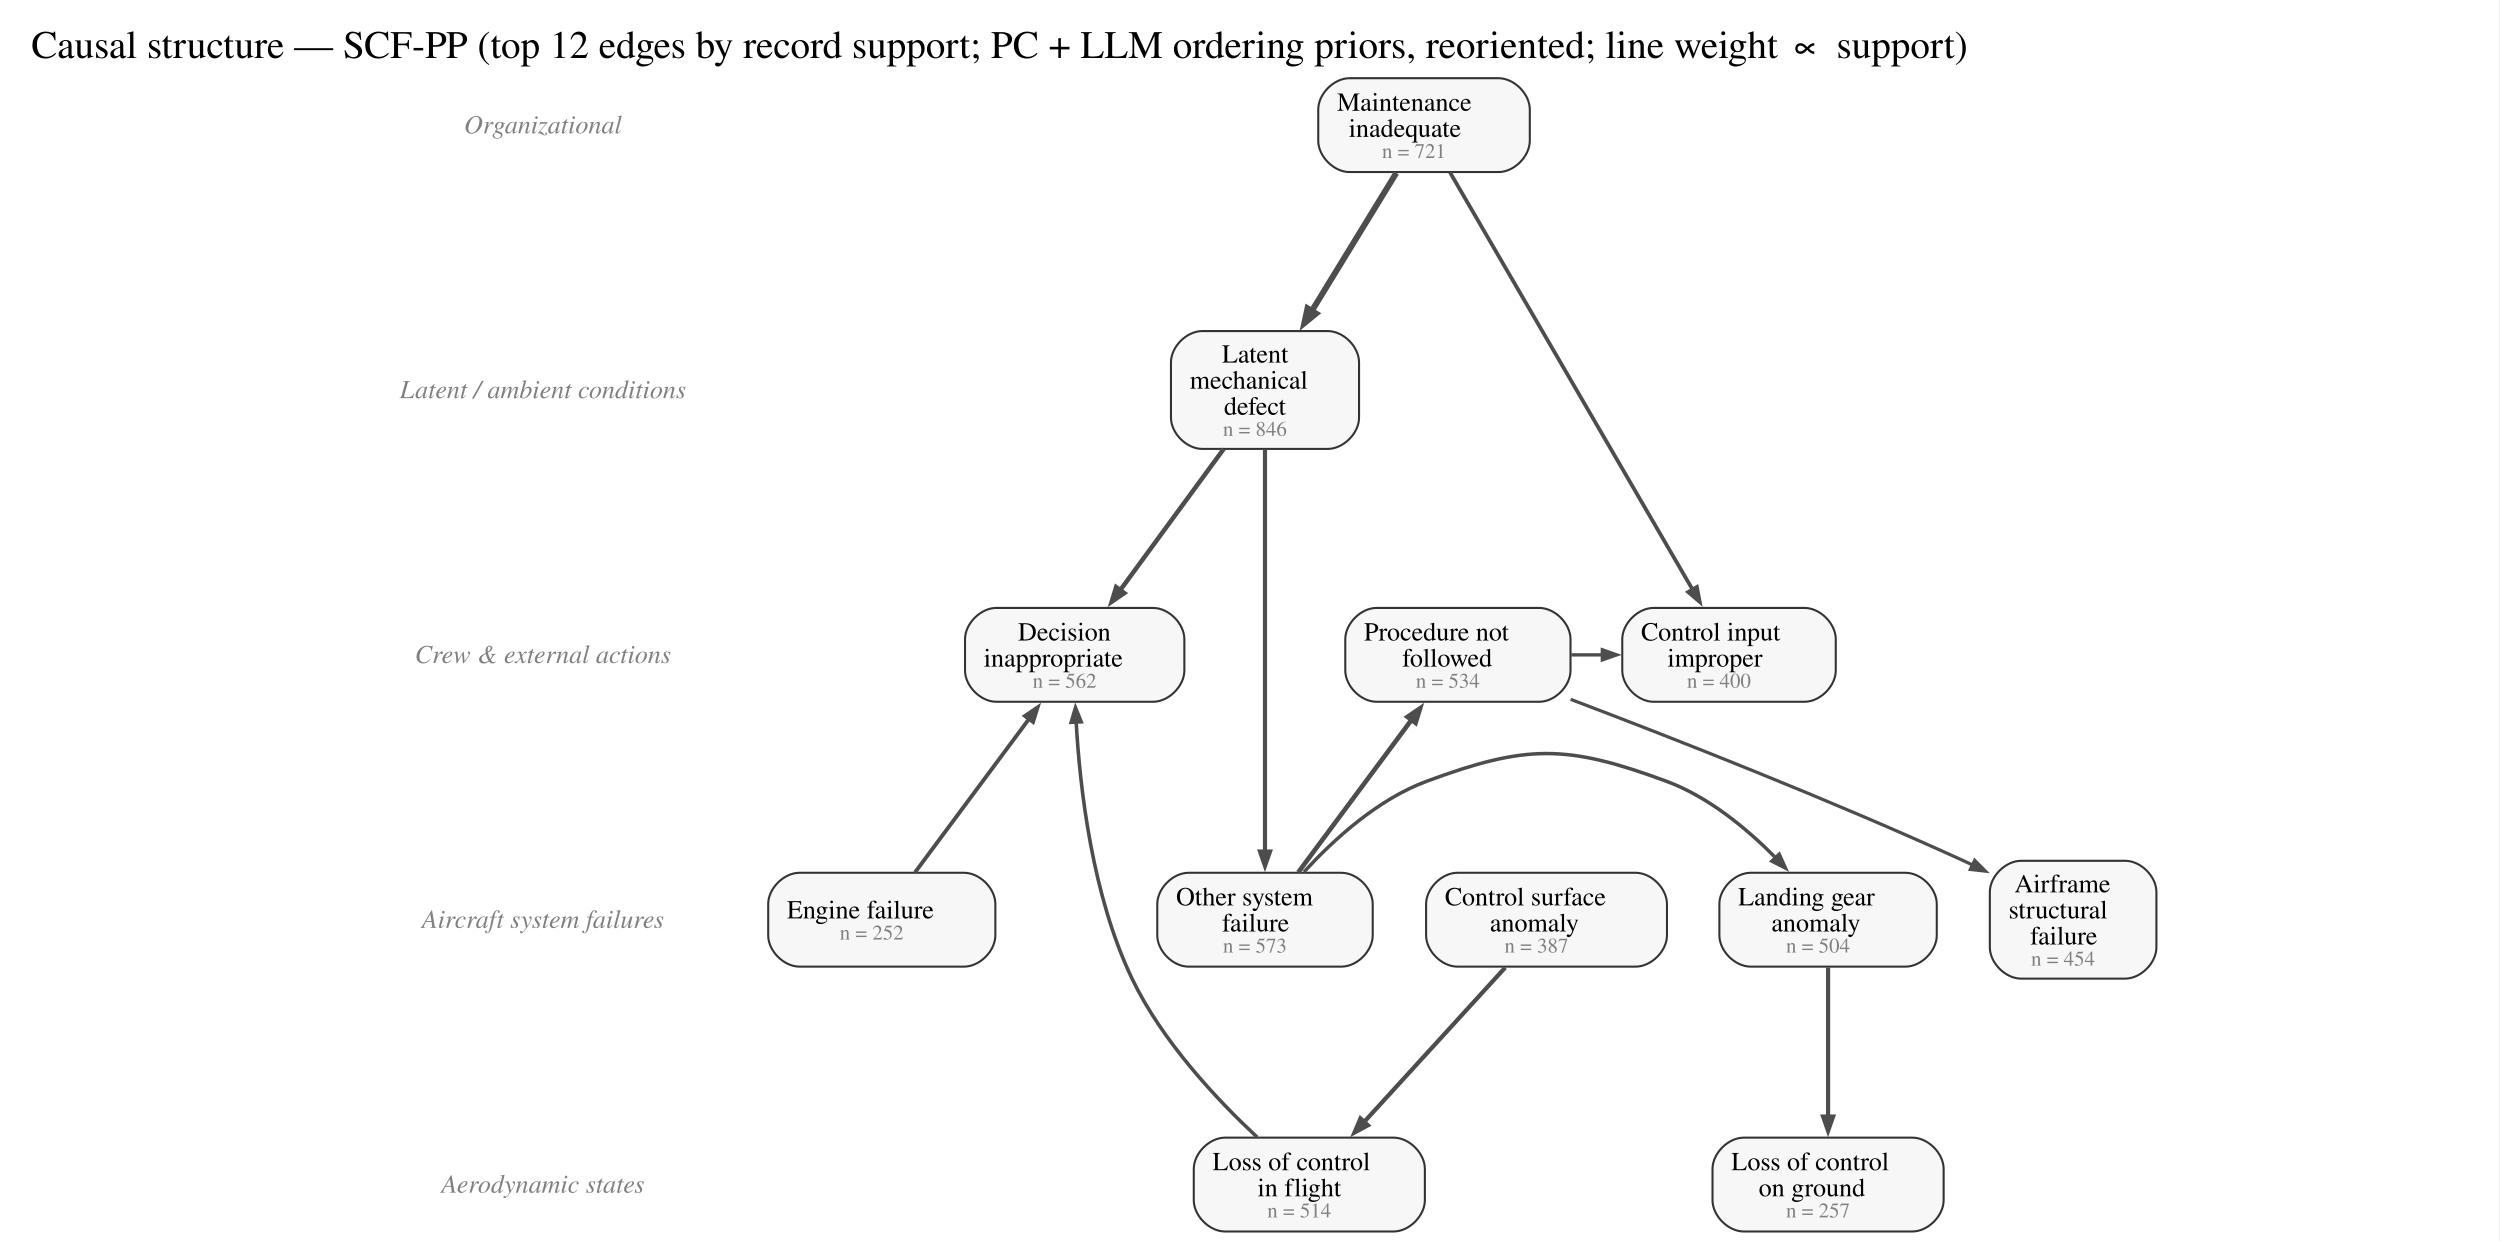
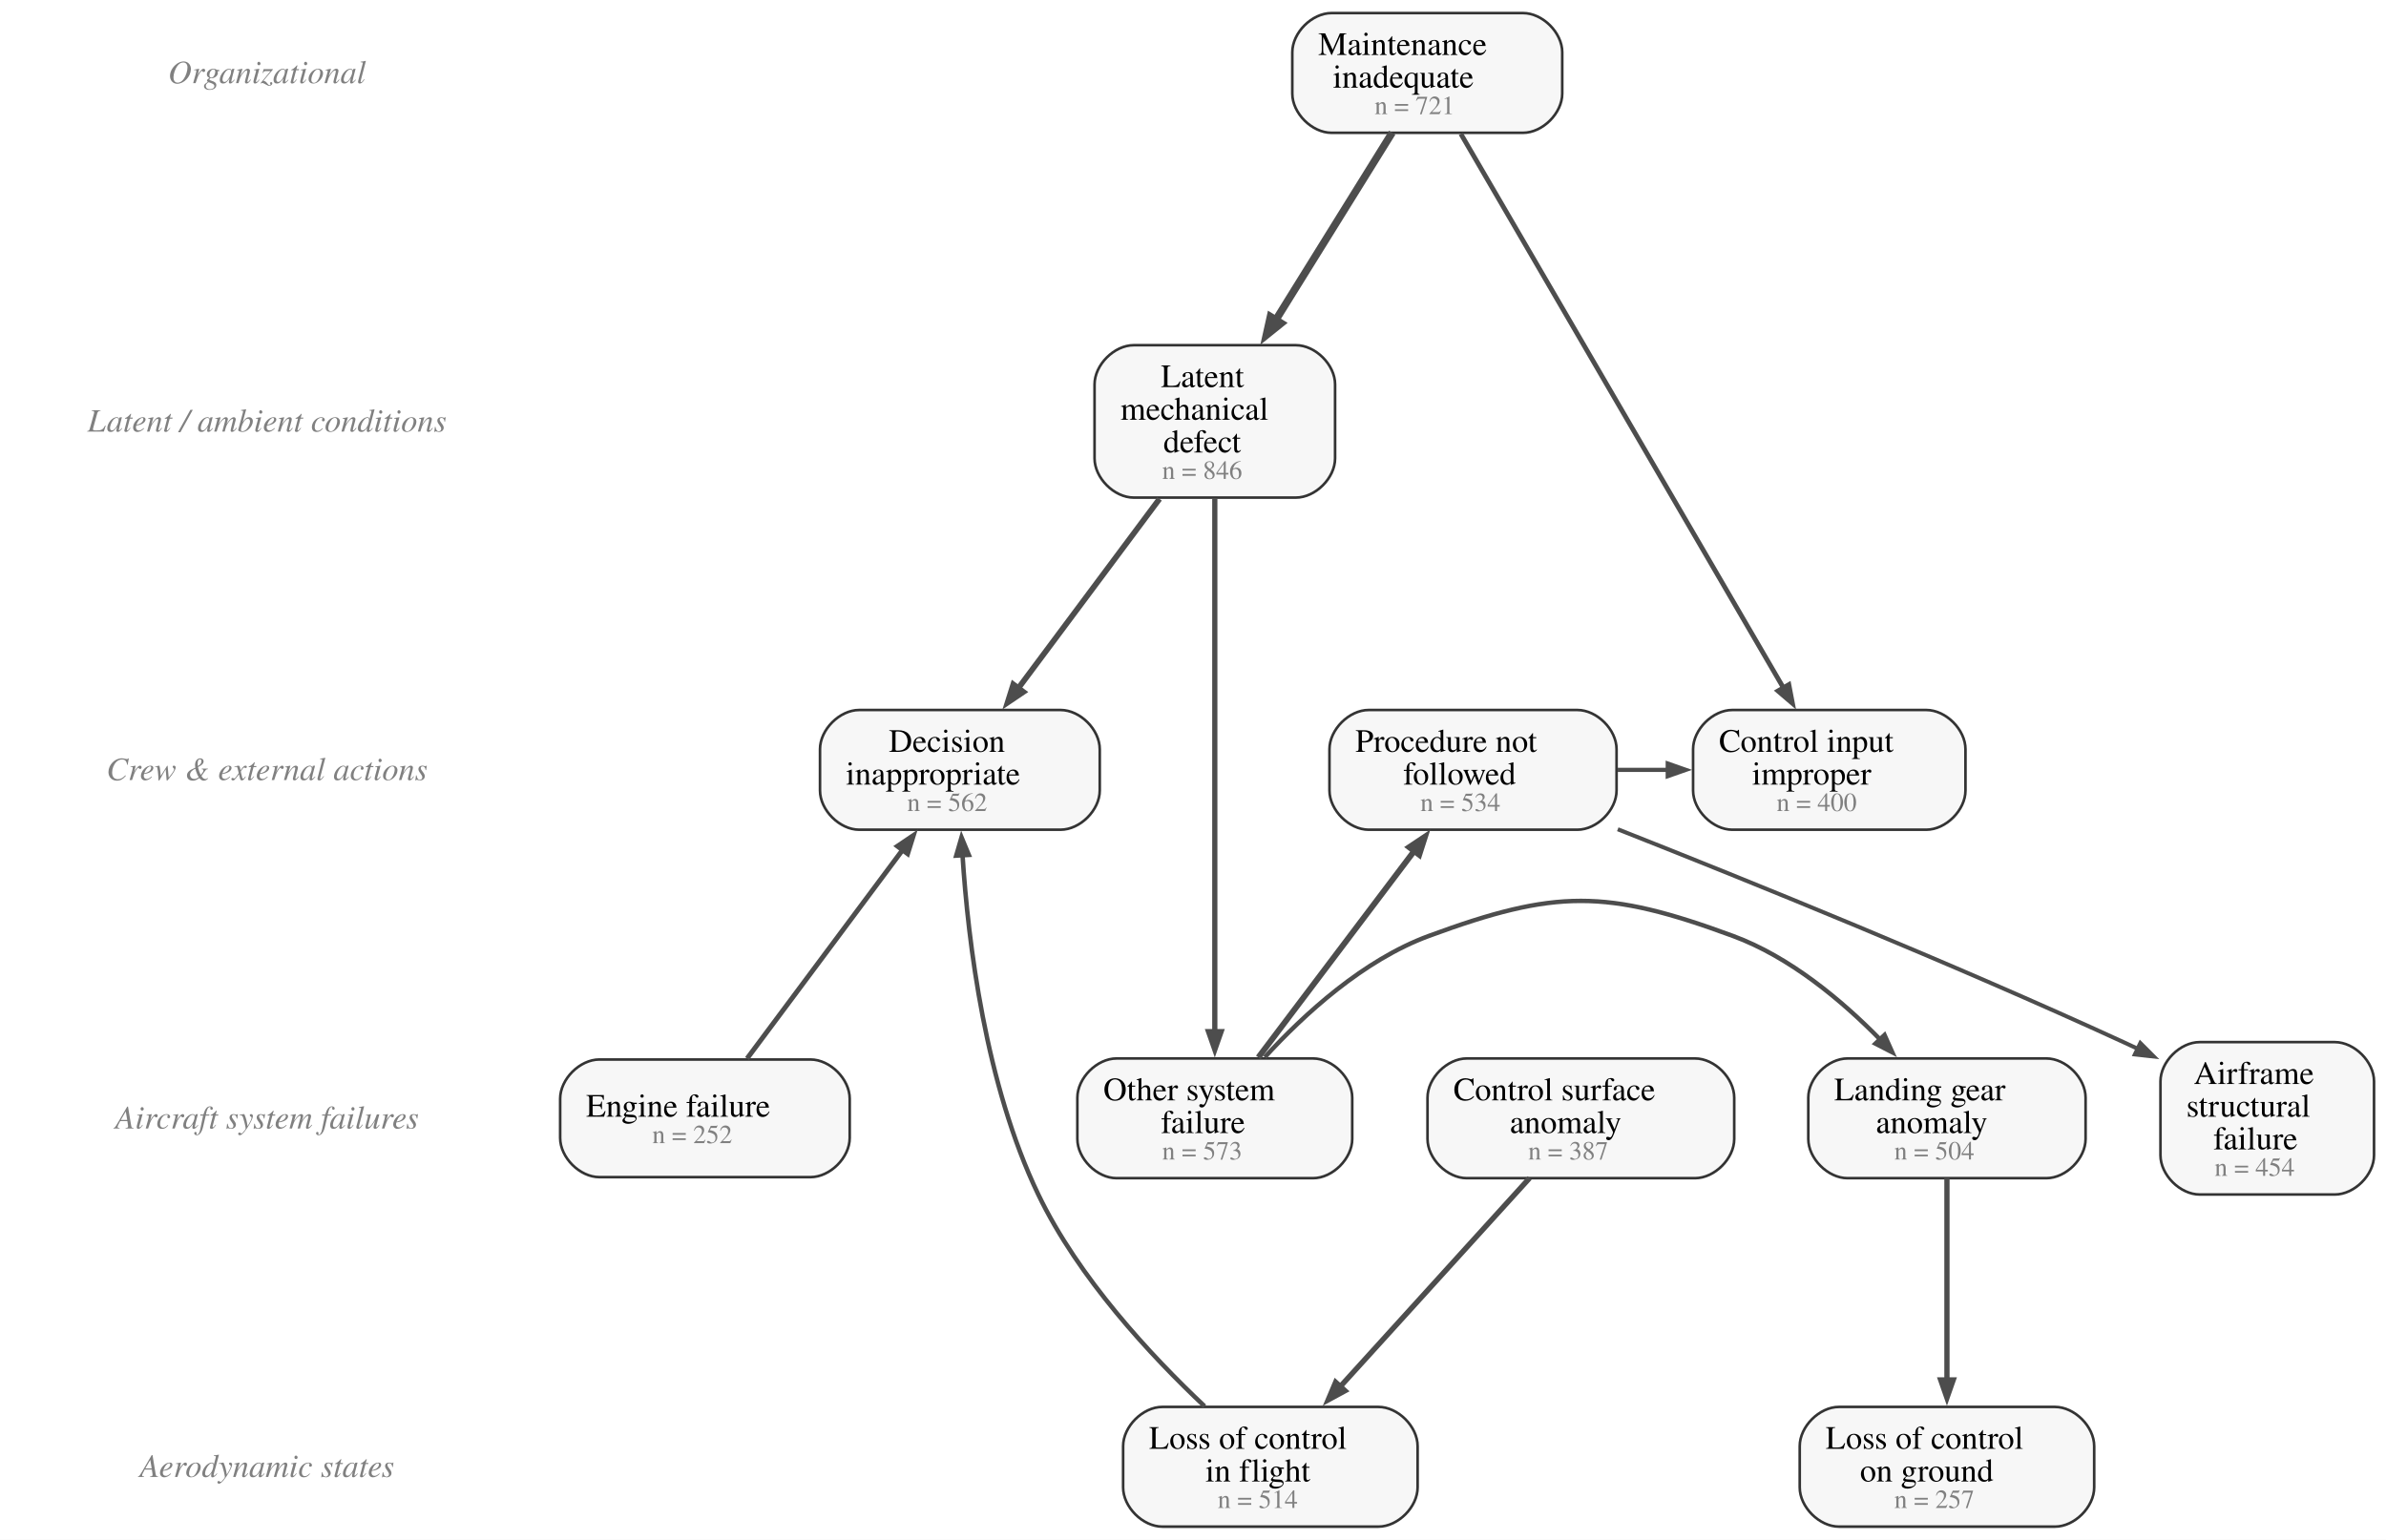
- <svg xmlns="http://www.w3.org/2000/svg" xmlns:xlink="http://www.w3.org/1999/xlink" width="959pt" height="476pt" viewBox="0.00 0.00 959.00 476.00">
-   <g id="graph0" class="graph" transform="scale(1 1) rotate(0) translate(4 472.4)">
-     <polygon fill="white" stroke="none" points="-4,4 -4,-472.4 954.5,-472.4 954.5,4 -4,4" />
-     <text xml:space="preserve" text-anchor="start" x="8" y="-450.15" font-family="Times,serif" font-size="15.00">Causal structure — SCF-PP (top 12 edges by record support; PC + LLM ordering priors, reoriented; line weight ∝ support)</text>
+ <svg xmlns="http://www.w3.org/2000/svg" xmlns:xlink="http://www.w3.org/1999/xlink" width="730pt" height="471pt" viewBox="0.00 0.00 730.00 471.00">
+   <g id="graph0" class="graph" transform="scale(1 1) rotate(0) translate(4 467.2)">
+     <polygon fill="white" stroke="none" points="-4,4 -4,-467.2 726.34,-467.2 726.34,4 -4,4" />
    <g id="node1" class="node">
-       <text xml:space="preserve" text-anchor="middle" x="204.25" y="-421.27" font-family="Times,serif" font-style="italic" font-size="10.00" fill="#808080">Organizational</text>
+       <text xml:space="preserve" text-anchor="middle" x="77.67" y="-441.75" font-family="Times,serif" font-style="italic" font-size="10.00" fill="#808080">Organizational</text>
    </g>
    <g id="node3" class="node">
-       <text xml:space="preserve" text-anchor="middle" x="204.25" y="-319.67" font-family="Times,serif" font-style="italic" font-size="10.00" fill="#808080">Latent / ambient conditions</text>
+       <text xml:space="preserve" text-anchor="middle" x="77.67" y="-335.12" font-family="Times,serif" font-style="italic" font-size="10.00" fill="#808080">Latent / ambient conditions</text>
    </g>
    <g id="node2" class="node">
-       <path fill="#f7f7f7" stroke="#333333" stroke-width="0.8" d="M570.83,-442.4C570.83,-442.4 513.67,-442.4 513.67,-442.4 507.68,-442.4 501.68,-436.4 501.68,-430.4 501.68,-430.4 501.68,-418.4 501.68,-418.4 501.68,-412.4 507.68,-406.4 513.67,-406.4 513.67,-406.4 570.83,-406.4 570.83,-406.4 576.83,-406.4 582.83,-412.4 582.83,-418.4 582.83,-418.4 582.83,-430.4 582.83,-430.4 582.83,-436.4 576.83,-442.4 570.83,-442.4" />
-       <text xml:space="preserve" text-anchor="start" x="508.88" y="-429.9" font-family="Times,serif" font-size="10.00">Maintenance</text>
-       <text xml:space="preserve" text-anchor="start" x="513.38" y="-419.9" font-family="Times,serif" font-size="10.00">inadequate</text>
-       <text xml:space="preserve" text-anchor="start" x="526.12" y="-411.8" font-family="Times,serif" font-size="8.00" fill="#808080">n = 721</text>
+       <path fill="#f7f7f7" stroke="#333333" stroke-width="0.8" d="M461.97,-463.2C461.97,-463.2 403.38,-463.2 403.38,-463.2 397.38,-463.2 391.38,-457.2 391.38,-451.2 391.38,-451.2 391.38,-438.56 391.38,-438.56 391.38,-432.56 397.38,-426.56 403.38,-426.56 403.38,-426.56 461.97,-426.56 461.97,-426.56 467.97,-426.56 473.97,-432.56 473.97,-438.56 473.97,-438.56 473.97,-451.2 473.97,-451.2 473.97,-457.2 467.97,-463.2 461.97,-463.2" />
+       <text xml:space="preserve" text-anchor="start" x="399.3" y="-450.38" font-family="Times,serif" font-size="10.00">Maintenance</text>
+       <text xml:space="preserve" text-anchor="start" x="403.8" y="-440.38" font-family="Times,serif" font-size="10.00">inadequate</text>
+       <text xml:space="preserve" text-anchor="start" x="416.55" y="-432.28" font-family="Times,serif" font-size="8.00" fill="#808080">n = 721</text>
    </g>
    <g id="node4" class="node">
-       <path fill="#f7f7f7" stroke="#333333" stroke-width="0.8" d="M505.33,-345.4C505.33,-345.4 457.18,-345.4 457.18,-345.4 451.18,-345.4 445.18,-339.4 445.18,-333.4 445.18,-333.4 445.18,-312.2 445.18,-312.2 445.18,-306.2 451.18,-300.2 457.18,-300.2 457.18,-300.2 505.33,-300.2 505.33,-300.2 511.33,-300.2 517.33,-306.2 517.33,-312.2 517.33,-312.2 517.33,-333.4 517.33,-333.4 517.33,-339.4 511.33,-345.4 505.33,-345.4" />
-       <text xml:space="preserve" text-anchor="start" x="464.75" y="-333.3" font-family="Times,serif" font-size="10.00">Latent</text>
-       <text xml:space="preserve" text-anchor="start" x="452.38" y="-323.3" font-family="Times,serif" font-size="10.00">mechanical</text>
-       <text xml:space="preserve" text-anchor="start" x="465.5" y="-313.3" font-family="Times,serif" font-size="10.00">defect</text>
-       <text xml:space="preserve" text-anchor="start" x="465.12" y="-305.2" font-family="Times,serif" font-size="8.00" fill="#808080">n = 846</text>
+       <path fill="#f7f7f7" stroke="#333333" stroke-width="0.8" d="M392.47,-361.56C392.47,-361.56 342.88,-361.56 342.88,-361.56 336.88,-361.56 330.88,-355.56 330.88,-349.56 330.88,-349.56 330.88,-326.92 330.88,-326.92 330.88,-320.92 336.88,-314.92 342.88,-314.92 342.88,-314.92 392.47,-314.92 392.47,-314.92 398.47,-314.92 404.47,-320.92 404.47,-326.92 404.47,-326.92 404.47,-349.56 404.47,-349.56 404.47,-355.56 398.47,-361.56 392.47,-361.56" />
+       <text xml:space="preserve" text-anchor="start" x="351.17" y="-348.74" font-family="Times,serif" font-size="10.00">Latent</text>
+       <text xml:space="preserve" text-anchor="start" x="338.8" y="-338.74" font-family="Times,serif" font-size="10.00">mechanical</text>
+       <text xml:space="preserve" text-anchor="start" x="351.92" y="-328.74" font-family="Times,serif" font-size="10.00">defect</text>
+       <text xml:space="preserve" text-anchor="start" x="351.55" y="-320.64" font-family="Times,serif" font-size="8.00" fill="#808080">n = 846</text>
    </g>
    <g id="edge5" class="edge">
      <g id="a_edge5">
        <a xlink:title="MAINTENANCE_INADEQUATE -&gt; LATENT_MECHANICAL_DEFECT: support 428, stability 0.37">
-           <path fill="none" stroke="#4d4d4d" stroke-width="2.3" d="M531.62,-406.05C522.69,-391.45 509.71,-370.27 499.17,-353.06" />
-           <polygon fill="#4d4d4d" stroke="#4d4d4d" stroke-width="2.3" points="500.85,-352.12 496.34,-348.43 497.57,-354.13 500.85,-352.12" />
+           <path fill="none" stroke="#4d4d4d" stroke-width="2.3" d="M421.94,-426.6C412.2,-410.92 397.63,-387.47 386.04,-368.81" />
+           <polygon fill="#4d4d4d" stroke="#4d4d4d" stroke-width="2.3" points="387.97,-368.27 383.43,-364.62 384.7,-370.3 387.97,-368.27" />
        </a>
      </g>
    </g>
    <g id="node7" class="node">
-       <path fill="#f7f7f7" stroke="#333333" stroke-width="0.8" d="M688.2,-239.2C688.2,-239.2 630.3,-239.2 630.3,-239.2 624.3,-239.2 618.3,-233.2 618.3,-227.2 618.3,-227.2 618.3,-215.2 618.3,-215.2 618.3,-209.2 624.3,-203.2 630.3,-203.2 630.3,-203.2 688.2,-203.2 688.2,-203.2 694.2,-203.2 700.2,-209.2 700.2,-215.2 700.2,-215.2 700.2,-227.2 700.2,-227.2 700.2,-233.2 694.2,-239.2 688.2,-239.2" />
-       <text xml:space="preserve" text-anchor="start" x="625.5" y="-226.7" font-family="Times,serif" font-size="10.00">Control input</text>
-       <text xml:space="preserve" text-anchor="start" x="635.62" y="-216.7" font-family="Times,serif" font-size="10.00">improper</text>
-       <text xml:space="preserve" text-anchor="start" x="643.12" y="-208.6" font-family="Times,serif" font-size="8.00" fill="#808080">n = 400</text>
+       <path fill="#f7f7f7" stroke="#333333" stroke-width="0.8" d="M585.34,-249.92C585.34,-249.92 526,-249.92 526,-249.92 520,-249.92 514,-243.92 514,-237.92 514,-237.92 514,-225.28 514,-225.28 514,-219.28 520,-213.28 526,-213.28 526,-213.28 585.34,-213.28 585.34,-213.28 591.34,-213.28 597.34,-219.28 597.34,-225.28 597.34,-225.28 597.34,-237.92 597.34,-237.92 597.34,-243.92 591.34,-249.92 585.34,-249.92" />
+       <text xml:space="preserve" text-anchor="start" x="521.92" y="-237.1" font-family="Times,serif" font-size="10.00">Control input</text>
+       <text xml:space="preserve" text-anchor="start" x="532.05" y="-227.1" font-family="Times,serif" font-size="10.00">improper</text>
+       <text xml:space="preserve" text-anchor="start" x="539.55" y="-219" font-family="Times,serif" font-size="8.00" fill="#808080">n = 400</text>
    </g>
    <g id="edge12" class="edge">
      <g id="a_edge12">
        <a xlink:title="MAINTENANCE_INADEQUATE -&gt; CONTROL_INPUT_IMPROPER: support 123, stability 0.40">
-           <path fill="none" stroke="#4d4d4d" stroke-width="1.46" d="M552.23,-406.25C573.11,-370.33 621.48,-287.15 645.38,-246.05" />
-           <polygon fill="#4d4d4d" stroke="#4d4d4d" stroke-width="1.46" points="646.92,-247.23 648.02,-241.51 643.59,-245.29 646.92,-247.23" />
+           <path fill="none" stroke="#4d4d4d" stroke-width="1.46" d="M442.95,-426.23C464.98,-388.38 516.78,-299.4 541.74,-256.52" />
+           <polygon fill="#4d4d4d" stroke="#4d4d4d" stroke-width="1.46" points="543.3,-257.68 544.4,-251.96 539.97,-255.75 543.3,-257.68" />
        </a>
      </g>
    </g>
    <g id="node5" class="node">
-       <text xml:space="preserve" text-anchor="middle" x="204.25" y="-218.07" font-family="Times,serif" font-style="italic" font-size="10.00" fill="#808080">Crew &amp; external actions</text>
+       <text xml:space="preserve" text-anchor="middle" x="77.67" y="-228.48" font-family="Times,serif" font-style="italic" font-size="10.00" fill="#808080">Crew &amp; external actions</text>
    </g>
    <g id="node6" class="node">
-       <path fill="#f7f7f7" stroke="#333333" stroke-width="0.8" d="M438.32,-239.2C438.32,-239.2 378.18,-239.2 378.18,-239.2 372.18,-239.2 366.18,-233.2 366.18,-227.2 366.18,-227.2 366.18,-215.2 366.18,-215.2 366.18,-209.2 372.18,-203.2 378.18,-203.2 378.18,-203.2 438.32,-203.2 438.32,-203.2 444.32,-203.2 450.32,-209.2 450.32,-215.2 450.32,-215.2 450.32,-227.2 450.32,-227.2 450.32,-233.2 444.32,-239.2 438.32,-239.2" />
-       <text xml:space="preserve" text-anchor="start" x="386.5" y="-226.7" font-family="Times,serif" font-size="10.00">Decision</text>
-       <text xml:space="preserve" text-anchor="start" x="373.38" y="-216.7" font-family="Times,serif" font-size="10.00">inappropriate</text>
-       <text xml:space="preserve" text-anchor="start" x="392.12" y="-208.6" font-family="Times,serif" font-size="8.00" fill="#808080">n = 562</text>
+       <path fill="#f7f7f7" stroke="#333333" stroke-width="0.8" d="M320.47,-249.92C320.47,-249.92 258.88,-249.92 258.88,-249.92 252.88,-249.92 246.88,-243.92 246.88,-237.92 246.88,-237.92 246.88,-225.28 246.88,-225.28 246.88,-219.28 252.88,-213.28 258.88,-213.28 258.88,-213.28 320.47,-213.28 320.47,-213.28 326.47,-213.28 332.47,-219.28 332.47,-225.28 332.47,-225.28 332.47,-237.92 332.47,-237.92 332.47,-243.92 326.47,-249.92 320.47,-249.92" />
+       <text xml:space="preserve" text-anchor="start" x="267.92" y="-237.1" font-family="Times,serif" font-size="10.00">Decision</text>
+       <text xml:space="preserve" text-anchor="start" x="254.8" y="-227.1" font-family="Times,serif" font-size="10.00">inappropriate</text>
+       <text xml:space="preserve" text-anchor="start" x="273.55" y="-219" font-family="Times,serif" font-size="8.00" fill="#808080">n = 562</text>
    </g>
    <g id="edge7" class="edge">
      <g id="a_edge7">
        <a xlink:title="LATENT_MECHANICAL_DEFECT -&gt; DECISION_INAPPROPRIATE: support 204, stability 0.67">
-           <path fill="none" stroke="#4d4d4d" stroke-width="1.74" d="M465.41,-300.19C453.64,-284.13 437.59,-262.23 425.5,-245.73" />
-           <polygon fill="#4d4d4d" stroke="#4d4d4d" stroke-width="1.74" points="427.27,-244.89 422.46,-241.59 424.16,-247.17 427.27,-244.89" />
+           <path fill="none" stroke="#4d4d4d" stroke-width="1.74" d="M350.75,-314.53C337.9,-297.3 320.28,-273.66 307.27,-256.21" />
+           <polygon fill="#4d4d4d" stroke="#4d4d4d" stroke-width="1.74" points="309.1,-255.45 304.27,-252.19 306.02,-257.75 309.1,-255.45" />
        </a>
      </g>
    </g>
    <g id="node14" class="node">
-       <path fill="#f7f7f7" stroke="#333333" stroke-width="0.8" d="M510.58,-137.6C510.58,-137.6 451.93,-137.6 451.93,-137.6 445.93,-137.6 439.93,-131.6 439.93,-125.6 439.93,-125.6 439.93,-113.6 439.93,-113.6 439.93,-107.6 445.93,-101.6 451.93,-101.6 451.93,-101.6 510.58,-101.6 510.58,-101.6 516.58,-101.6 522.58,-107.6 522.58,-113.6 522.58,-113.6 522.58,-125.6 522.58,-125.6 522.58,-131.6 516.58,-137.6 510.58,-137.6" />
-       <text xml:space="preserve" text-anchor="start" x="447.12" y="-125.1" font-family="Times,serif" font-size="10.00">Other system</text>
-       <text xml:space="preserve" text-anchor="start" x="464.75" y="-115.1" font-family="Times,serif" font-size="10.00">failure</text>
-       <text xml:space="preserve" text-anchor="start" x="465.12" y="-107" font-family="Times,serif" font-size="8.00" fill="#808080">n = 573</text>
+       <path fill="#f7f7f7" stroke="#333333" stroke-width="0.8" d="M397.72,-143.28C397.72,-143.28 337.62,-143.28 337.62,-143.28 331.62,-143.28 325.62,-137.28 325.62,-131.28 325.62,-131.28 325.62,-118.64 325.62,-118.64 325.62,-112.64 331.62,-106.64 337.62,-106.64 337.62,-106.64 397.72,-106.64 397.72,-106.64 403.72,-106.64 409.72,-112.64 409.72,-118.64 409.72,-118.64 409.72,-131.28 409.72,-131.28 409.72,-137.28 403.72,-143.28 397.72,-143.28" />
+       <text xml:space="preserve" text-anchor="start" x="333.55" y="-130.46" font-family="Times,serif" font-size="10.00">Other system</text>
+       <text xml:space="preserve" text-anchor="start" x="351.17" y="-120.46" font-family="Times,serif" font-size="10.00">failure</text>
+       <text xml:space="preserve" text-anchor="start" x="351.55" y="-112.36" font-family="Times,serif" font-size="8.00" fill="#808080">n = 573</text>
    </g>
    <g id="edge10" class="edge">
      <g id="a_edge10">
        <a xlink:title="LATENT_MECHANICAL_DEFECT -&gt; OTHER_SYSTEM_FAILURE: support 161, stability 0.97">
-           <path fill="none" stroke="#4d4d4d" stroke-width="1.6" d="M481.25,-299.89C481.25,-262.23 481.25,-185.48 481.25,-145.72" />
-           <polygon fill="#4d4d4d" stroke="#4d4d4d" stroke-width="1.6" points="483.18,-145.75 481.25,-140.25 479.33,-145.75 483.18,-145.75" />
+           <path fill="none" stroke="#4d4d4d" stroke-width="1.6" d="M367.67,-314.63C367.67,-274.91 367.67,-192.88 367.67,-151.31" />
+           <polygon fill="#4d4d4d" stroke="#4d4d4d" stroke-width="1.6" points="369.6,-151.48 367.67,-145.98 365.75,-151.48 369.6,-151.48" />
        </a>
      </g>
    </g>
    <g id="node9" class="node">
-       <text xml:space="preserve" text-anchor="middle" x="204.25" y="-116.47" font-family="Times,serif" font-style="italic" font-size="10.00" fill="#808080">Aircraft system failures</text>
+       <text xml:space="preserve" text-anchor="middle" x="77.67" y="-121.84" font-family="Times,serif" font-style="italic" font-size="10.00" fill="#808080">Aircraft system failures</text>
    </g>
    <g id="node8" class="node">
-       <path fill="#f7f7f7" stroke="#333333" stroke-width="0.8" d="M586.45,-239.2C586.45,-239.2 524.05,-239.2 524.05,-239.2 518.05,-239.2 512.05,-233.2 512.05,-227.2 512.05,-227.2 512.05,-215.2 512.05,-215.2 512.05,-209.2 518.05,-203.2 524.05,-203.2 524.05,-203.2 586.45,-203.2 586.45,-203.2 592.45,-203.2 598.45,-209.2 598.45,-215.2 598.45,-215.2 598.45,-227.2 598.45,-227.2 598.45,-233.2 592.45,-239.2 586.45,-239.2" />
-       <text xml:space="preserve" text-anchor="start" x="519.25" y="-226.7" font-family="Times,serif" font-size="10.00">Procedure not</text>
-       <text xml:space="preserve" text-anchor="start" x="533.88" y="-216.7" font-family="Times,serif" font-size="10.00">followed</text>
-       <text xml:space="preserve" text-anchor="start" x="539.12" y="-208.6" font-family="Times,serif" font-size="8.00" fill="#808080">n = 534</text>
+       <path fill="#f7f7f7" stroke="#333333" stroke-width="0.8" d="M478.59,-249.92C478.59,-249.92 414.75,-249.92 414.75,-249.92 408.75,-249.92 402.75,-243.92 402.75,-237.92 402.75,-237.92 402.75,-225.28 402.75,-225.28 402.75,-219.28 408.75,-213.28 414.75,-213.28 414.75,-213.28 478.59,-213.28 478.59,-213.28 484.59,-213.28 490.59,-219.28 490.59,-225.28 490.59,-225.28 490.59,-237.92 490.59,-237.92 490.59,-243.92 484.59,-249.92 478.59,-249.92" />
+       <text xml:space="preserve" text-anchor="start" x="410.67" y="-237.1" font-family="Times,serif" font-size="10.00">Procedure not</text>
+       <text xml:space="preserve" text-anchor="start" x="425.3" y="-227.1" font-family="Times,serif" font-size="10.00">followed</text>
+       <text xml:space="preserve" text-anchor="start" x="430.55" y="-219" font-family="Times,serif" font-size="8.00" fill="#808080">n = 534</text>
    </g>
    <g id="edge15" class="edge">
      <g id="a_edge15">
        <a xlink:title="PROCEDURE_NOT_FOLLOWED -&gt; CONTROL_INPUT_IMPROPER: support 82, stability 0.80">
-           <path fill="none" stroke="#4d4d4d" stroke-width="1.29" d="M598.72,-221.2C602.76,-221.2 606.8,-221.2 610.84,-221.2" />
-           <polygon fill="#4d4d4d" stroke="#4d4d4d" stroke-width="1.29" points="610.66,-223.13 616.16,-221.2 610.66,-219.28 610.66,-223.13" />
+           <path fill="none" stroke="#4d4d4d" stroke-width="1.29" d="M490.95,-231.6C496.17,-231.6 501.38,-231.6 506.59,-231.6" />
+           <polygon fill="#4d4d4d" stroke="#4d4d4d" stroke-width="1.29" points="506.25,-233.53 511.75,-231.6 506.25,-229.68 506.25,-233.53" />
        </a>
      </g>
    </g>
    <g id="node11" class="node">
-       <path fill="#f7f7f7" stroke="#333333" stroke-width="0.8" d="M811.2,-142.2C811.2,-142.2 771.3,-142.2 771.3,-142.2 765.3,-142.2 759.3,-136.2 759.3,-130.2 759.3,-130.2 759.3,-109 759.3,-109 759.3,-103 765.3,-97 771.3,-97 771.3,-97 811.2,-97 811.2,-97 817.2,-97 823.2,-103 823.2,-109 823.2,-109 823.2,-130.2 823.2,-130.2 823.2,-136.2 817.2,-142.2 811.2,-142.2" />
-       <text xml:space="preserve" text-anchor="start" x="768.75" y="-130.1" font-family="Times,serif" font-size="10.00">Airframe</text>
-       <text xml:space="preserve" text-anchor="start" x="766.5" y="-120.1" font-family="Times,serif" font-size="10.00">structural</text>
-       <text xml:space="preserve" text-anchor="start" x="774.75" y="-110.1" font-family="Times,serif" font-size="10.00">failure</text>
-       <text xml:space="preserve" text-anchor="start" x="775.12" y="-102" font-family="Times,serif" font-size="8.00" fill="#808080">n = 454</text>
+       <path fill="#f7f7f7" stroke="#333333" stroke-width="0.8" d="M710.34,-148.28C710.34,-148.28 669,-148.28 669,-148.28 663,-148.28 657,-142.28 657,-136.28 657,-136.28 657,-113.64 657,-113.64 657,-107.64 663,-101.64 669,-101.64 669,-101.64 710.34,-101.64 710.34,-101.64 716.34,-101.64 722.34,-107.64 722.34,-113.64 722.34,-113.64 722.34,-136.28 722.34,-136.28 722.34,-142.28 716.34,-148.28 710.34,-148.28" />
+       <text xml:space="preserve" text-anchor="start" x="667.17" y="-135.46" font-family="Times,serif" font-size="10.00">Airframe</text>
+       <text xml:space="preserve" text-anchor="start" x="664.92" y="-125.46" font-family="Times,serif" font-size="10.00">structural</text>
+       <text xml:space="preserve" text-anchor="start" x="673.17" y="-115.46" font-family="Times,serif" font-size="10.00">failure</text>
+       <text xml:space="preserve" text-anchor="start" x="673.55" y="-107.36" font-family="Times,serif" font-size="8.00" fill="#808080">n = 454</text>
    </g>
    <g id="edge16" class="edge">
      <g id="a_edge16">
        <a xlink:title="PROCEDURE_NOT_FOLLOWED -&gt; AIRFRAME_STRUCTURAL_FAILURE: support 72, stability 0.07">
-           <path fill="none" stroke="#4d4d4d" stroke-width="1.24" d="M598.5,-204.13C638.14,-189.1 698.24,-165.51 749.25,-142.2 750.38,-141.68 751.52,-141.15 752.67,-140.61" />
-           <polygon fill="#4d4d4d" stroke="#4d4d4d" stroke-width="1.24" points="753.49,-142.36 757.61,-138.23 751.82,-138.89 753.49,-142.36" />
+           <path fill="none" stroke="#4d4d4d" stroke-width="1.24" d="M490.96,-213.42C531.57,-197.39 593.18,-172.4 645.67,-148.28 647.12,-147.61 648.6,-146.92 650.09,-146.22" />
+           <polygon fill="#4d4d4d" stroke="#4d4d4d" stroke-width="1.24" points="650.84,-147.99 654.96,-143.87 649.17,-144.52 650.84,-147.99" />
        </a>
      </g>
    </g>
    <g id="node15" class="node">
-       <text xml:space="preserve" text-anchor="middle" x="204.25" y="-14.88" font-family="Times,serif" font-style="italic" font-size="10.00" fill="#808080">Aerodynamic states</text>
+       <text xml:space="preserve" text-anchor="middle" x="77.67" y="-15.2" font-family="Times,serif" font-style="italic" font-size="10.00" fill="#808080">Aerodynamic states</text>
    </g>
    <g id="node10" class="node">
-       <path fill="#f7f7f7" stroke="#333333" stroke-width="0.8" d="M365.82,-137.6C365.82,-137.6 302.68,-137.6 302.68,-137.6 296.68,-137.6 290.68,-131.6 290.68,-125.6 290.68,-125.6 290.68,-113.6 290.68,-113.6 290.68,-107.6 296.68,-101.6 302.68,-101.6 302.68,-101.6 365.82,-101.6 365.82,-101.6 371.82,-101.6 377.82,-107.6 377.82,-113.6 377.82,-113.6 377.82,-125.6 377.82,-125.6 377.82,-131.6 371.82,-137.6 365.82,-137.6" />
-       <text xml:space="preserve" text-anchor="start" x="297.88" y="-120.1" font-family="Times,serif" font-size="10.00">Engine failure</text>
-       <text xml:space="preserve" text-anchor="start" x="318.12" y="-112" font-family="Times,serif" font-size="8.00" fill="#808080">n = 252</text>
+       <path fill="#f7f7f7" stroke="#333333" stroke-width="0.8" d="M243.97,-142.96C243.97,-142.96 179.38,-142.96 179.38,-142.96 173.38,-142.96 167.38,-136.96 167.38,-130.96 167.38,-130.96 167.38,-118.96 167.38,-118.96 167.38,-112.96 173.38,-106.96 179.38,-106.96 179.38,-106.96 243.97,-106.96 243.97,-106.96 249.97,-106.96 255.97,-112.96 255.97,-118.96 255.97,-118.96 255.97,-130.96 255.97,-130.96 255.97,-136.96 249.97,-142.96 243.97,-142.96" />
+       <text xml:space="preserve" text-anchor="start" x="175.3" y="-125.46" font-family="Times,serif" font-size="10.00">Engine failure</text>
+       <text xml:space="preserve" text-anchor="start" x="195.55" y="-117.36" font-family="Times,serif" font-size="8.00" fill="#808080">n = 252</text>
    </g>
    <g id="edge11" class="edge">
      <g id="a_edge11">
        <a xlink:title="ENGINE_FAILURE -&gt; DECISION_INAPPROPRIATE: support 133, stability 0.83">
-           <path fill="none" stroke="#4d4d4d" stroke-width="1.5" d="M346.99,-137.75C359.14,-154.11 377.54,-178.87 391,-196.98" />
-           <polygon fill="#4d4d4d" stroke="#4d4d4d" stroke-width="1.5" points="389.18,-197.76 394.01,-201.03 392.27,-195.47 389.18,-197.76" />
+           <path fill="none" stroke="#4d4d4d" stroke-width="1.5" d="M224.57,-143.26C237.62,-160.77 257.87,-187.94 272.32,-207.32" />
+           <polygon fill="#4d4d4d" stroke="#4d4d4d" stroke-width="1.5" points="270.6,-208.24 275.43,-211.5 273.69,-205.94 270.6,-208.24" />
        </a>
      </g>
    </g>
    <g id="node12" class="node">
-       <path fill="#f7f7f7" stroke="#333333" stroke-width="0.8" d="M623.45,-137.6C623.45,-137.6 555.05,-137.6 555.05,-137.6 549.05,-137.6 543.05,-131.6 543.05,-125.6 543.05,-125.6 543.05,-113.6 543.05,-113.6 543.05,-107.6 549.05,-101.6 555.05,-101.6 555.05,-101.6 623.45,-101.6 623.45,-101.6 629.45,-101.6 635.45,-107.6 635.45,-113.6 635.45,-113.6 635.45,-125.6 635.45,-125.6 635.45,-131.6 629.45,-137.6 623.45,-137.6" />
-       <text xml:space="preserve" text-anchor="start" x="550.25" y="-125.1" font-family="Times,serif" font-size="10.00">Control surface</text>
-       <text xml:space="preserve" text-anchor="start" x="567.5" y="-115.1" font-family="Times,serif" font-size="10.00">anomaly</text>
-       <text xml:space="preserve" text-anchor="start" x="573.12" y="-107" font-family="Times,serif" font-size="8.00" fill="#808080">n = 387</text>
+       <path fill="#f7f7f7" stroke="#333333" stroke-width="0.8" d="M514.59,-143.28C514.59,-143.28 444.75,-143.28 444.75,-143.28 438.75,-143.28 432.75,-137.28 432.75,-131.28 432.75,-131.28 432.75,-118.64 432.75,-118.64 432.75,-112.64 438.75,-106.64 444.75,-106.64 444.75,-106.64 514.59,-106.64 514.59,-106.64 520.59,-106.64 526.59,-112.64 526.59,-118.64 526.59,-118.64 526.59,-131.28 526.59,-131.28 526.59,-137.28 520.59,-143.28 514.59,-143.28" />
+       <text xml:space="preserve" text-anchor="start" x="440.67" y="-130.46" font-family="Times,serif" font-size="10.00">Control surface</text>
+       <text xml:space="preserve" text-anchor="start" x="457.92" y="-120.46" font-family="Times,serif" font-size="10.00">anomaly</text>
+       <text xml:space="preserve" text-anchor="start" x="463.55" y="-112.36" font-family="Times,serif" font-size="8.00" fill="#808080">n = 387</text>
    </g>
    <g id="node16" class="node">
-       <path fill="#f7f7f7" stroke="#333333" stroke-width="0.8" d="M530.58,-36C530.58,-36 465.93,-36 465.93,-36 459.93,-36 453.93,-30 453.93,-24 453.93,-24 453.93,-12 453.93,-12 453.93,-6 459.93,0 465.93,0 465.93,0 530.58,0 530.58,0 536.58,0 542.58,-6 542.58,-12 542.58,-12 542.58,-24 542.58,-24 542.58,-30 536.58,-36 530.58,-36" />
-       <text xml:space="preserve" text-anchor="start" x="461.12" y="-23.5" font-family="Times,serif" font-size="10.00">Loss of control</text>
-       <text xml:space="preserve" text-anchor="start" x="478.38" y="-13.5" font-family="Times,serif" font-size="10.00">in flight</text>
-       <text xml:space="preserve" text-anchor="start" x="482.12" y="-5.4" font-family="Times,serif" font-size="8.00" fill="#808080">n = 514</text>
+       <path fill="#f7f7f7" stroke="#333333" stroke-width="0.8" d="M417.72,-36.64C417.72,-36.64 351.62,-36.64 351.62,-36.64 345.62,-36.64 339.62,-30.64 339.62,-24.64 339.62,-24.64 339.62,-12 339.62,-12 339.62,-6 345.62,0 351.62,0 351.62,0 417.72,0 417.72,0 423.72,0 429.72,-6 429.72,-12 429.72,-12 429.72,-24.64 429.72,-24.64 429.72,-30.64 423.72,-36.64 417.72,-36.64" />
+       <text xml:space="preserve" text-anchor="start" x="347.55" y="-23.82" font-family="Times,serif" font-size="10.00">Loss of control</text>
+       <text xml:space="preserve" text-anchor="start" x="364.8" y="-13.82" font-family="Times,serif" font-size="10.00">in flight</text>
+       <text xml:space="preserve" text-anchor="start" x="368.55" y="-5.72" font-family="Times,serif" font-size="8.00" fill="#808080">n = 514</text>
    </g>
    <g id="edge8" class="edge">
      <g id="a_edge8">
        <a xlink:title="CONTROL_SURFACE_ANOMALY -&gt; LOSS_OF_CONTROL_INFLIGHT: support 172, stability 0.10">
-           <path fill="none" stroke="#4d4d4d" stroke-width="1.64" d="M573.4,-101.25C558.39,-84.83 535.77,-60.06 519.26,-42" />
-           <polygon fill="#4d4d4d" stroke="#4d4d4d" stroke-width="1.64" points="520.72,-40.74 515.59,-37.98 517.88,-43.34 520.72,-40.74" />
+           <path fill="none" stroke="#4d4d4d" stroke-width="1.64" d="M463.98,-106.68C448.13,-89.22 423.52,-62.11 405.92,-42.72" />
+           <polygon fill="#4d4d4d" stroke="#4d4d4d" stroke-width="1.64" points="407.49,-41.59 402.37,-38.81 404.64,-44.18 407.49,-41.59" />
        </a>
      </g>
    </g>
    <g id="node13" class="node">
-       <path fill="#f7f7f7" stroke="#333333" stroke-width="0.8" d="M726.95,-137.6C726.95,-137.6 667.55,-137.6 667.55,-137.6 661.55,-137.6 655.55,-131.6 655.55,-125.6 655.55,-125.6 655.55,-113.6 655.55,-113.6 655.55,-107.6 661.55,-101.6 667.55,-101.6 667.55,-101.6 726.95,-101.6 726.95,-101.6 732.95,-101.6 738.95,-107.6 738.95,-113.6 738.95,-113.6 738.95,-125.6 738.95,-125.6 738.95,-131.6 732.95,-137.6 726.95,-137.6" />
-       <text xml:space="preserve" text-anchor="start" x="662.75" y="-125.1" font-family="Times,serif" font-size="10.00">Landing gear</text>
-       <text xml:space="preserve" text-anchor="start" x="675.5" y="-115.1" font-family="Times,serif" font-size="10.00">anomaly</text>
-       <text xml:space="preserve" text-anchor="start" x="681.12" y="-107" font-family="Times,serif" font-size="8.00" fill="#808080">n = 504</text>
+       <path fill="#f7f7f7" stroke="#333333" stroke-width="0.8" d="M622.09,-143.28C622.09,-143.28 561.25,-143.28 561.25,-143.28 555.25,-143.28 549.25,-137.28 549.25,-131.28 549.25,-131.28 549.25,-118.64 549.25,-118.64 549.25,-112.64 555.25,-106.64 561.25,-106.64 561.25,-106.64 622.09,-106.64 622.09,-106.64 628.09,-106.64 634.09,-112.64 634.09,-118.64 634.09,-118.64 634.09,-131.28 634.09,-131.28 634.09,-137.28 628.09,-143.28 622.09,-143.28" />
+       <text xml:space="preserve" text-anchor="start" x="557.17" y="-130.46" font-family="Times,serif" font-size="10.00">Landing gear</text>
+       <text xml:space="preserve" text-anchor="start" x="569.92" y="-120.46" font-family="Times,serif" font-size="10.00">anomaly</text>
+       <text xml:space="preserve" text-anchor="start" x="575.55" y="-112.36" font-family="Times,serif" font-size="8.00" fill="#808080">n = 504</text>
    </g>
    <g id="node17" class="node">
-       <path fill="#f7f7f7" stroke="#333333" stroke-width="0.8" d="M729.58,-36C729.58,-36 664.92,-36 664.92,-36 658.92,-36 652.92,-30 652.92,-24 652.92,-24 652.92,-12 652.92,-12 652.92,-6 658.92,0 664.92,0 664.92,0 729.58,0 729.58,0 735.58,0 741.58,-6 741.58,-12 741.58,-12 741.58,-24 741.58,-24 741.58,-30 735.58,-36 729.58,-36" />
-       <text xml:space="preserve" text-anchor="start" x="660.12" y="-23.5" font-family="Times,serif" font-size="10.00">Loss of control</text>
-       <text xml:space="preserve" text-anchor="start" x="670.62" y="-13.5" font-family="Times,serif" font-size="10.00">on ground</text>
-       <text xml:space="preserve" text-anchor="start" x="681.12" y="-5.4" font-family="Times,serif" font-size="8.00" fill="#808080">n = 257</text>
+       <path fill="#f7f7f7" stroke="#333333" stroke-width="0.8" d="M624.72,-36.64C624.72,-36.64 558.63,-36.64 558.63,-36.64 552.63,-36.64 546.63,-30.64 546.63,-24.64 546.63,-24.64 546.63,-12 546.63,-12 546.63,-6 552.63,0 558.63,0 558.63,0 624.72,0 624.72,0 630.72,0 636.72,-6 636.72,-12 636.72,-12 636.72,-24.64 636.72,-24.64 636.72,-30.64 630.72,-36.64 624.72,-36.64" />
+       <text xml:space="preserve" text-anchor="start" x="554.55" y="-23.82" font-family="Times,serif" font-size="10.00">Loss of control</text>
+       <text xml:space="preserve" text-anchor="start" x="565.05" y="-13.82" font-family="Times,serif" font-size="10.00">on ground</text>
+       <text xml:space="preserve" text-anchor="start" x="575.55" y="-5.72" font-family="Times,serif" font-size="8.00" fill="#808080">n = 257</text>
    </g>
    <g id="edge9" class="edge">
      <g id="a_edge9">
        <a xlink:title="LANDING_GEAR_ANOMALY -&gt; LOSS_OF_CONTROL_GROUND: support 163, stability 0.57">
-           <path fill="none" stroke="#4d4d4d" stroke-width="1.61" d="M697.25,-101.25C697.25,-85.4 697.25,-61.77 697.25,-43.91" />
-           <polygon fill="#4d4d4d" stroke="#4d4d4d" stroke-width="1.61" points="699.18,-44.09 697.25,-38.59 695.33,-44.09 699.18,-44.09" />
+           <path fill="none" stroke="#4d4d4d" stroke-width="1.61" d="M591.67,-106.68C591.67,-89.82 591.67,-63.97 591.67,-44.76" />
+           <polygon fill="#4d4d4d" stroke="#4d4d4d" stroke-width="1.61" points="593.6,-44.91 591.67,-39.41 589.75,-44.91 593.6,-44.91" />
        </a>
      </g>
    </g>
    <g id="edge6" class="edge">
      <g id="a_edge6">
        <a xlink:title="OTHER_SYSTEM_FAILURE -&gt; PROCEDURE_NOT_FOLLOWED: support 220, stability 0.53">
-           <path fill="none" stroke="#4d4d4d" stroke-width="1.79" d="M493.99,-137.75C506.04,-153.96 524.22,-178.44 537.65,-196.51" />
-           <polygon fill="#4d4d4d" stroke="#4d4d4d" stroke-width="1.79" points="535.92,-197.41 540.74,-200.68 539.01,-195.11 535.92,-197.41" />
+           <path fill="none" stroke="#4d4d4d" stroke-width="1.79" d="M381,-143.61C394.12,-160.99 414.23,-187.64 428.75,-206.86" />
+           <polygon fill="#4d4d4d" stroke="#4d4d4d" stroke-width="1.79" points="427.14,-207.93 431.99,-211.16 430.21,-205.61 427.14,-207.93" />
        </a>
      </g>
    </g>
    <g id="edge14" class="edge">
      <g id="a_edge14">
        <a xlink:title="OTHER_SYSTEM_FAILURE -&gt; LANDING_GEAR_ANOMALY: support 96, stability 1.00">
-           <path fill="none" stroke="#4d4d4d" stroke-width="1.35" d="M496.2,-137.92C507.6,-150.37 524.51,-165.77 543.25,-172.7 581.6,-186.88 596.9,-186.88 635.25,-172.7 651.36,-166.75 666.11,-154.53 677.18,-143.32" />
-           <polygon fill="#4d4d4d" stroke="#4d4d4d" stroke-width="1.35" points="678.5,-144.72 680.9,-139.41 675.71,-142.06 678.5,-144.72" />
+           <path fill="none" stroke="#4d4d4d" stroke-width="1.35" d="M382.97,-143.67C395.03,-156.84 413.12,-173.4 433.17,-180.78 471.96,-195.07 487.38,-195.07 526.17,-180.78 543.56,-174.38 559.47,-161.08 571.25,-149.07" />
+           <polygon fill="#4d4d4d" stroke="#4d4d4d" stroke-width="1.35" points="572.58,-150.47 574.96,-145.15 569.78,-147.82 572.58,-150.47" />
        </a>
      </g>
    </g>
    <g id="edge13" class="edge">
      <g id="a_edge13">
        <a xlink:title="LOSS_OF_CONTROL_INFLIGHT -&gt; DECISION_INAPPROPRIATE: support 99, stability 0.83">
-           <path fill="none" stroke="#4d4d4d" stroke-width="1.37" d="M478.29,-36.13C462.67,-50.7 441.74,-73.02 430.25,-97 415.02,-128.78 410.26,-169.76 408.81,-195.51" />
-           <polygon fill="#4d4d4d" stroke="#4d4d4d" stroke-width="1.37" points="406.89,-195.33 408.56,-200.92 410.74,-195.51 406.89,-195.33" />
+           <path fill="none" stroke="#4d4d4d" stroke-width="1.37" d="M364.54,-36.85C348.2,-52.25 325.93,-76.12 313.67,-101.64 297.51,-135.27 292.21,-178.67 290.48,-205.56" />
+           <polygon fill="#4d4d4d" stroke="#4d4d4d" stroke-width="1.37" points="288.56,-205.35 290.18,-210.95 292.41,-205.57 288.56,-205.35" />
        </a>
      </g>
    </g>
  </g>
</svg>
